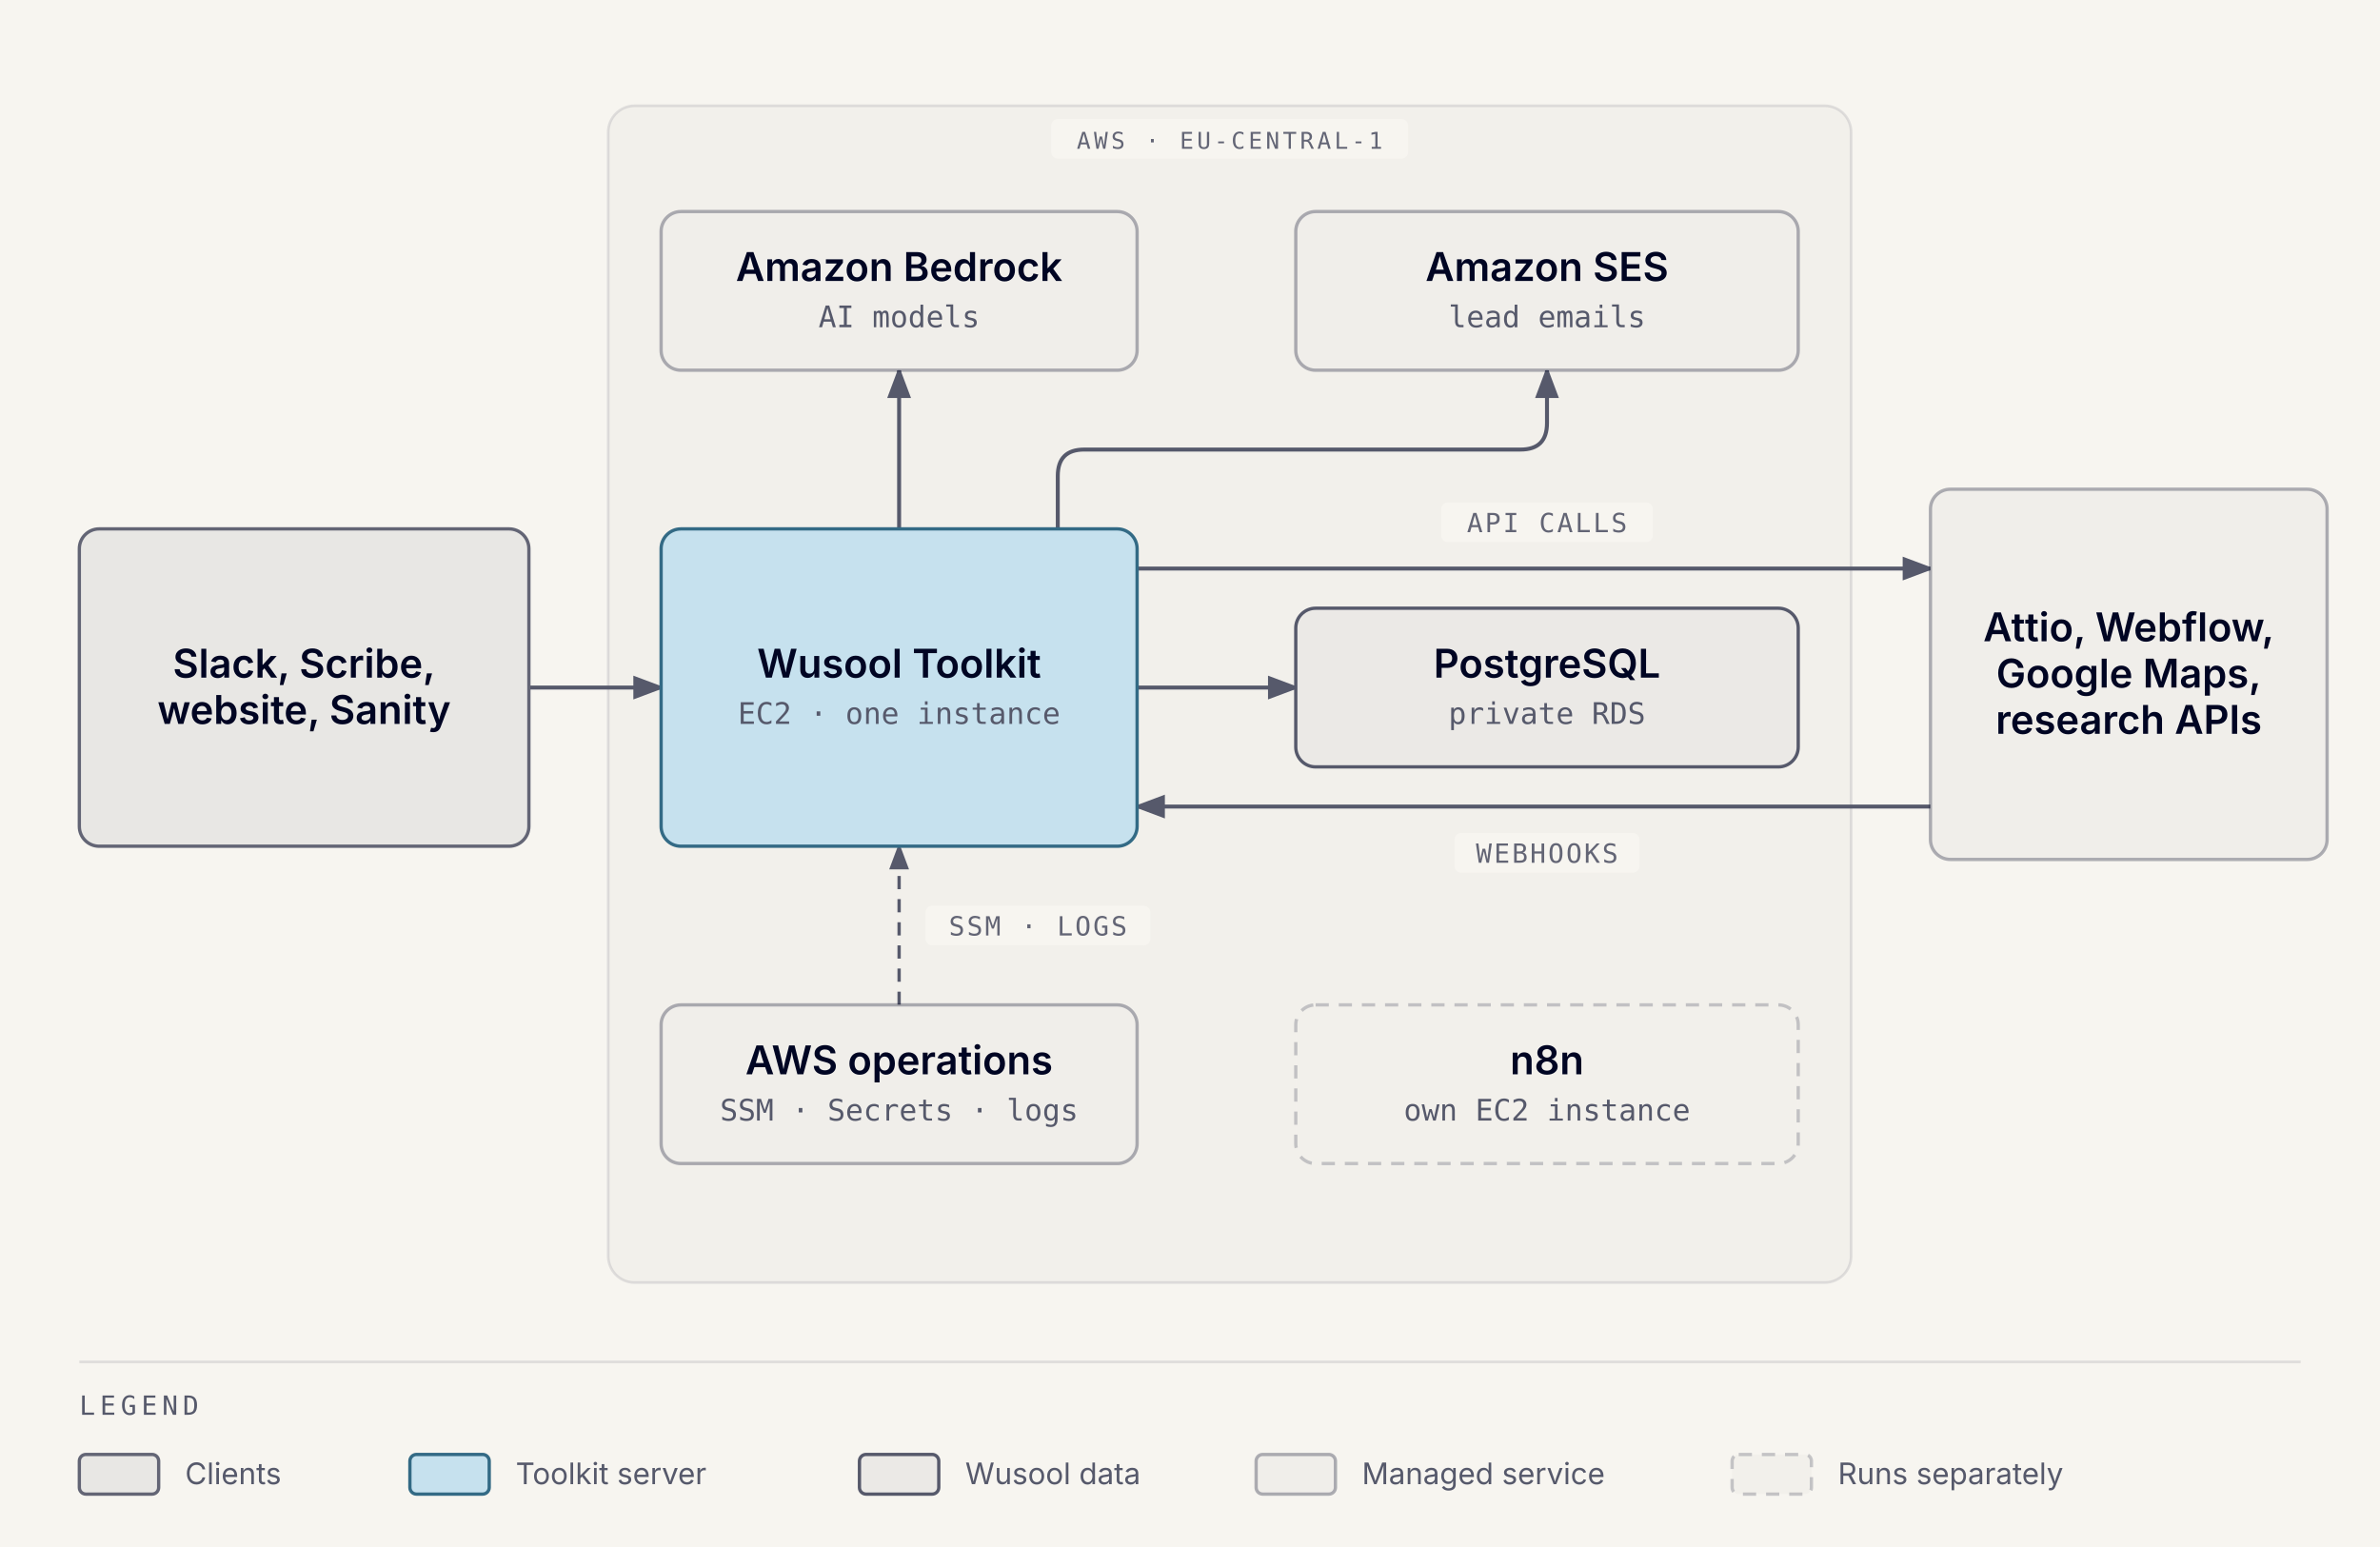
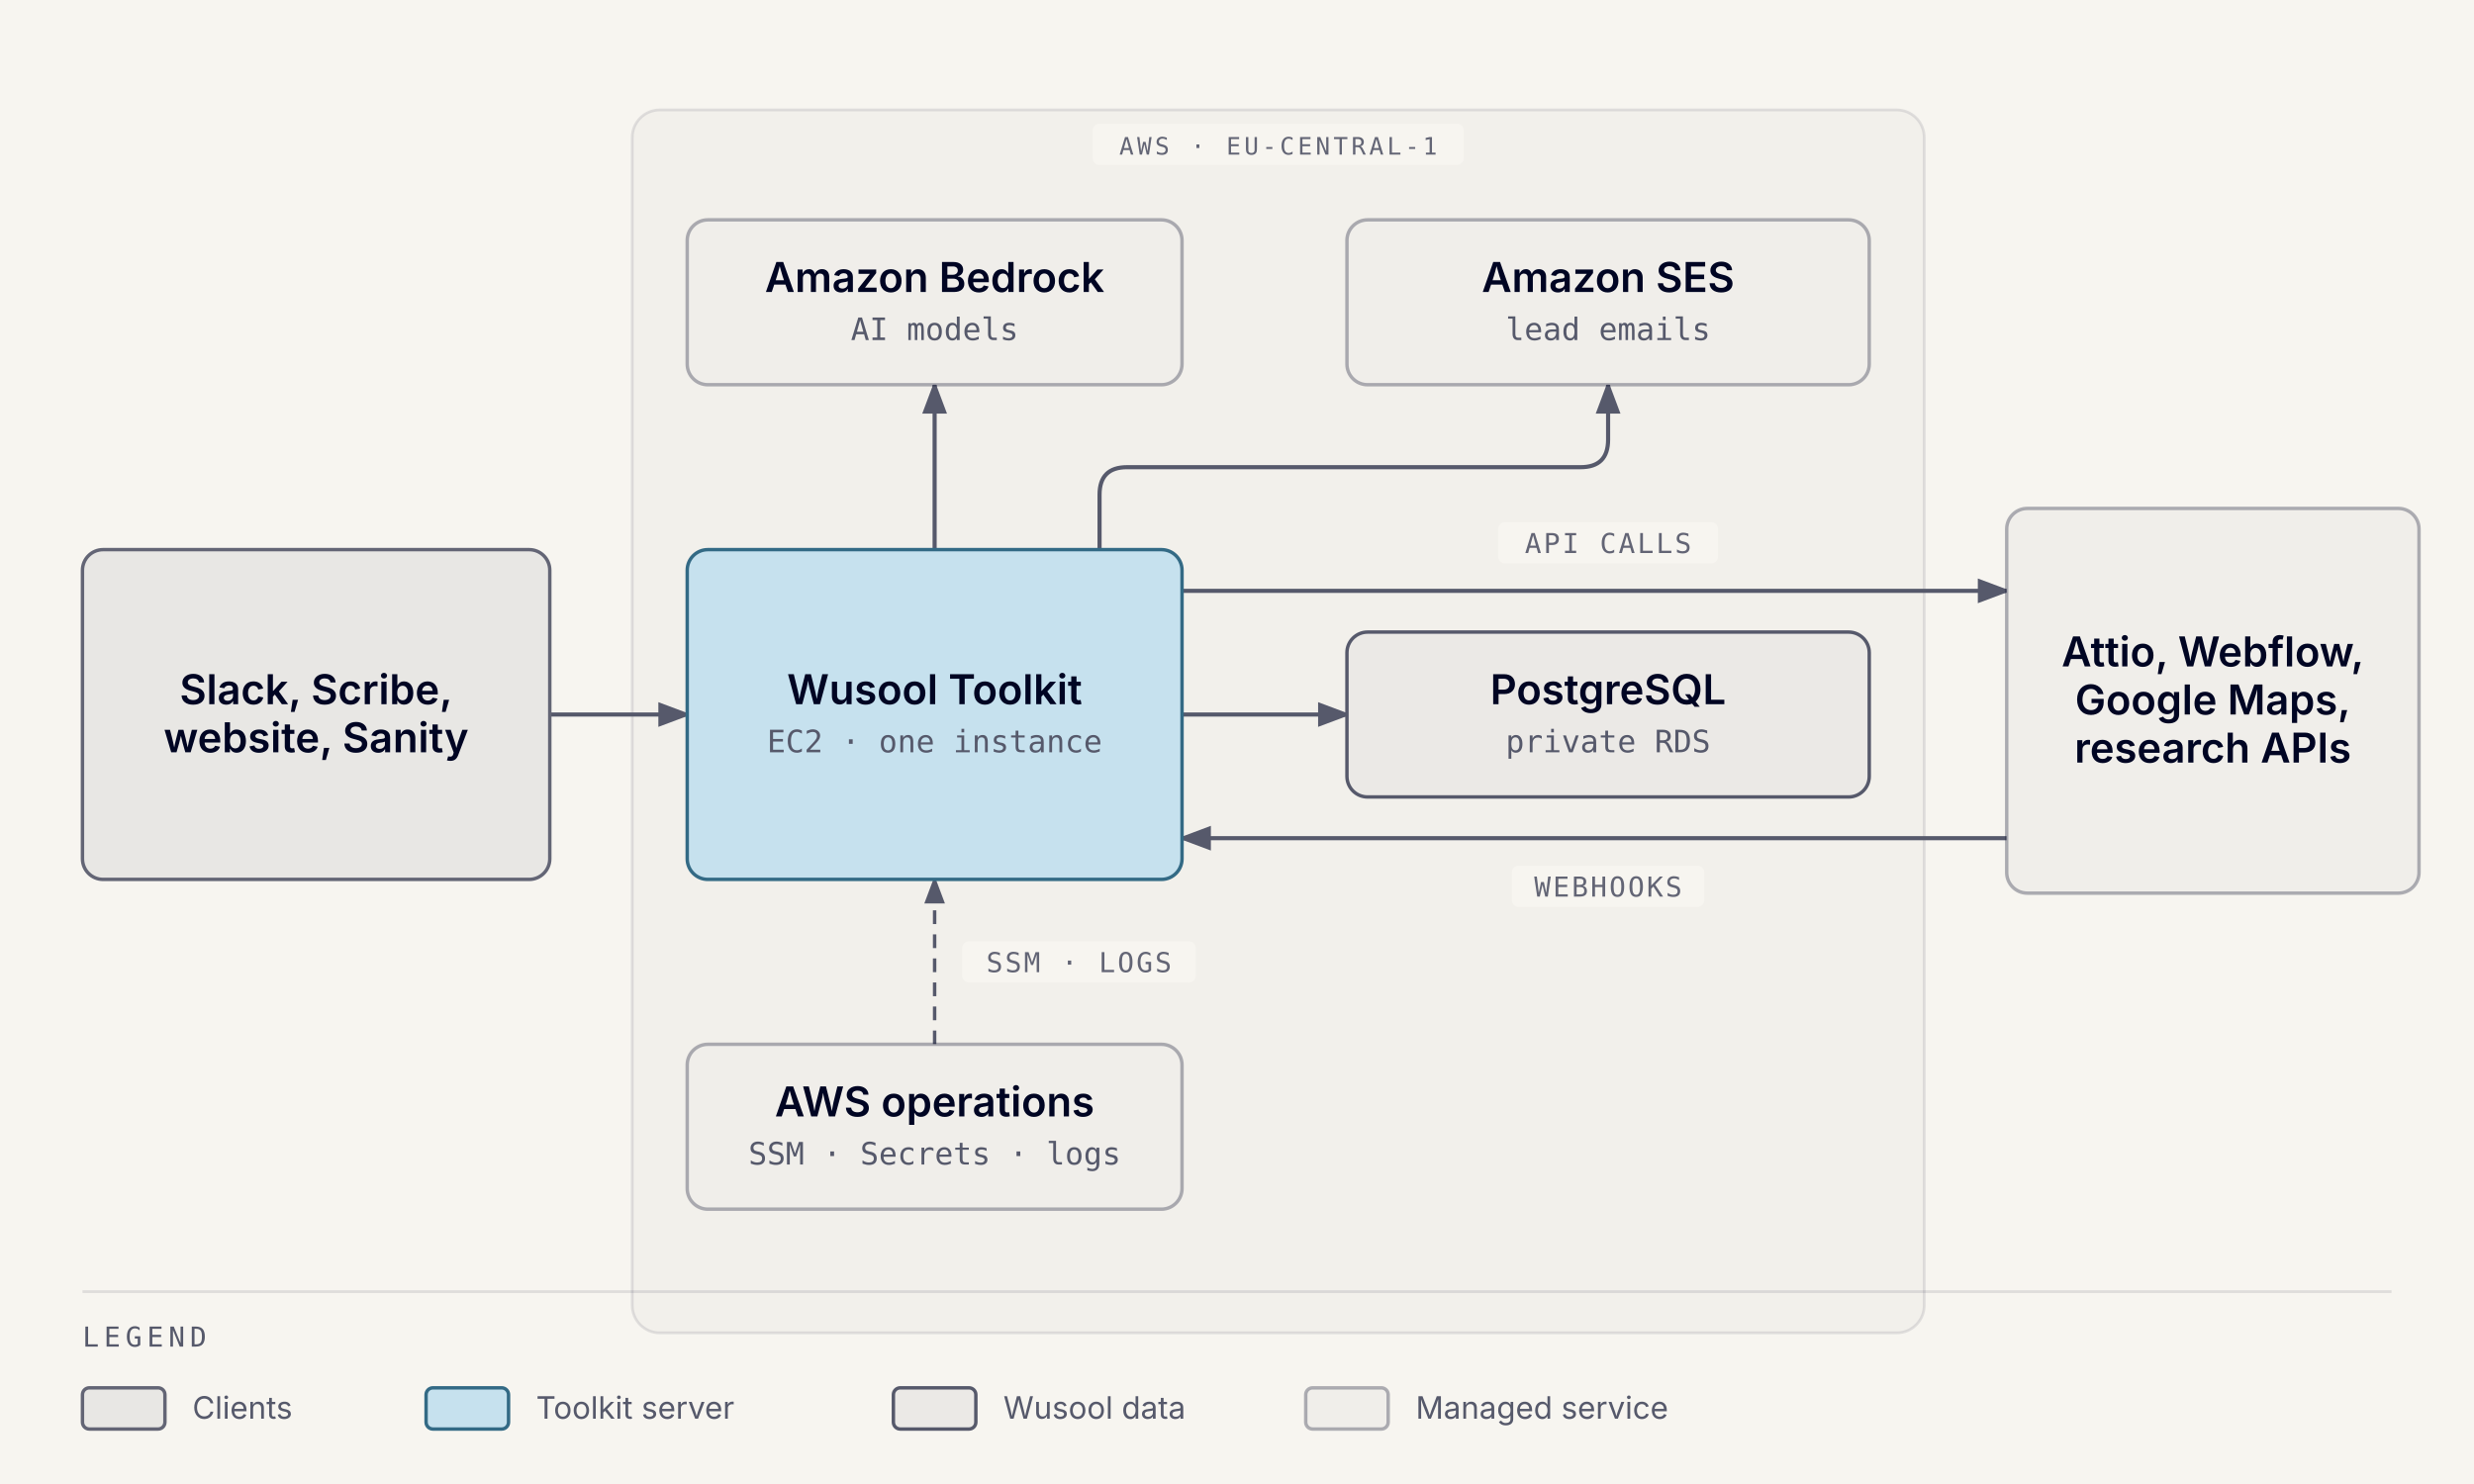
- <svg xmlns="http://www.w3.org/2000/svg" viewBox="0 0 720 468" role="img" aria-labelledby="platform-infrastructure-title platform-infrastructure-desc" id="platform-infrastructure-root">
+ <svg xmlns="http://www.w3.org/2000/svg" viewBox="0 0 720 432" role="img" aria-labelledby="platform-infrastructure-title platform-infrastructure-desc" id="platform-infrastructure-root">
  <defs>
    <style>#platform-infrastructure-root { font-family: 'Inter', system-ui, -apple-system, 'Segoe UI', sans-serif; color: #000523; }
      #platform-infrastructure-root .diagram-container { width: 100%; overflow-x: auto; }
      #platform-infrastructure-root .diagram-container { overflow-x: visible; }</style>
    <marker id="platform-infrastructure-arrow" markerWidth="8" markerHeight="6" refX="7" refY="3" orient="auto">
      <polygon points="0 0, 8 3, 0 6" fill="#56596b" />
    </marker>
    <marker id="platform-infrastructure-arrow-accent" markerWidth="8" markerHeight="6" refX="7" refY="3" orient="auto">
      <polygon points="0 0, 8 3, 0 6" fill="#336a85" />
    </marker>
    <marker id="platform-infrastructure-arrow-link" markerWidth="8" markerHeight="6" refX="7" refY="3" orient="auto">
      <polygon points="0 0, 8 3, 0 6" fill="#336a85" />
    </marker>
  </defs>
  <rect width="100%" height="100%" fill="#f7f5f0" />
  <rect x="184" y="32" width="376" height="356" rx="8" fill="#000523" fill-opacity="0.02" stroke="#000523" stroke-opacity="0.10" stroke-width="0.8" />
  <rect x="318" y="36" width="108" height="12" rx="2" fill="#f7f5f0" />
  <text x="372" y="45" fill="#636575" font-size="7" font-family="'Geist Mono', ui-monospace, Menlo, monospace" text-anchor="middle" letter-spacing="0.14em">AWS · EU-CENTRAL-1</text>
  <line x1="160" y1="208" x2="200" y2="208" stroke="#56596b" stroke-width="1.2" marker-end="url(#platform-infrastructure-arrow)" />
  <line x1="272" y1="160" x2="272" y2="112" stroke="#56596b" stroke-width="1.2" marker-end="url(#platform-infrastructure-arrow)" />
  <path d="M 320 160 L 320 144 Q 320 136 328 136 L 460 136 Q 468 136 468 128 L 468 112" fill="none" stroke="#56596b" stroke-width="1.2" marker-end="url(#platform-infrastructure-arrow)" />
  <line x1="344" y1="208" x2="392" y2="208" stroke="#56596b" stroke-width="1.2" marker-end="url(#platform-infrastructure-arrow)" />
  <line x1="344" y1="172" x2="584" y2="172" stroke="#56596b" stroke-width="1.2" marker-end="url(#platform-infrastructure-arrow)" />
  <path d="M 584 244 L 344 244" fill="none" stroke="#56596b" stroke-width="1.2" marker-end="url(#platform-infrastructure-arrow)" />
  <path d="M 272 304 L 272 256" fill="none" stroke="#56596b" stroke-width="1" stroke-dasharray="4,3" marker-end="url(#platform-infrastructure-arrow)" />
  <rect x="436" y="152" width="64" height="12" rx="2" fill="#f7f5f0" />
  <text x="468" y="161" fill="#636575" font-size="8" font-family="'Geist Mono', ui-monospace, Menlo, monospace" text-anchor="middle" letter-spacing="0.08em">API CALLS</text>
  <rect x="440" y="252" width="56" height="12" rx="2" fill="#f7f5f0" />
  <text x="468" y="261" fill="#636575" font-size="8" font-family="'Geist Mono', ui-monospace, Menlo, monospace" text-anchor="middle" letter-spacing="0.08em">WEBHOOKS</text>
  <rect x="280" y="274" width="68" height="12" rx="2" fill="#f7f5f0" />
  <text x="314" y="283" fill="#636575" font-size="8" font-family="'Geist Mono', ui-monospace, Menlo, monospace" text-anchor="middle" letter-spacing="0.08em">SSM · LOGS</text>
  <rect x="24" y="160" width="136" height="96" rx="6" fill="#f7f5f0" />
  <rect x="24" y="160" width="136" height="96" rx="6" fill="#000523" fill-opacity="0.06" stroke="#636575" stroke-width="1" />
  <text x="92" y="205" fill="#000523" font-size="12" font-weight="600" font-family="'Inter', system-ui, -apple-system, 'Segoe UI', sans-serif" text-anchor="middle">Slack, Scribe,</text>
  <text x="92" y="219" fill="#000523" font-size="12" font-weight="600" font-family="'Inter', system-ui, -apple-system, 'Segoe UI', sans-serif" text-anchor="middle">website, Sanity</text>
  <rect x="200" y="64" width="144" height="48" rx="6" fill="#f7f5f0" />
  <rect x="200" y="64" width="144" height="48" rx="6" fill="#000523" fill-opacity="0.03" stroke="#000523" stroke-opacity="0.30" stroke-width="1" />
  <text x="272" y="85" fill="#000523" font-size="12" font-weight="600" font-family="'Inter', system-ui, -apple-system, 'Segoe UI', sans-serif" text-anchor="middle">Amazon Bedrock</text>
  <text x="272" y="99" fill="#56596b" font-size="9" font-family="'Geist Mono', ui-monospace, Menlo, monospace" text-anchor="middle">AI models</text>
  <rect x="392" y="64" width="152" height="48" rx="6" fill="#f7f5f0" />
  <rect x="392" y="64" width="152" height="48" rx="6" fill="#000523" fill-opacity="0.03" stroke="#000523" stroke-opacity="0.30" stroke-width="1" />
  <text x="468" y="85" fill="#000523" font-size="12" font-weight="600" font-family="'Inter', system-ui, -apple-system, 'Segoe UI', sans-serif" text-anchor="middle">Amazon SES</text>
  <text x="468" y="99" fill="#56596b" font-size="9" font-family="'Geist Mono', ui-monospace, Menlo, monospace" text-anchor="middle">lead emails</text>
  <rect x="200" y="160" width="144" height="96" rx="6" fill="#f7f5f0" />
  <rect x="200" y="160" width="144" height="96" rx="6" fill="#c6e1ee" stroke="#336a85" stroke-width="1" />
  <text x="272" y="205" fill="#000523" font-size="12" font-weight="600" font-family="'Inter', system-ui, -apple-system, 'Segoe UI', sans-serif" text-anchor="middle">Wusool Toolkit</text>
  <text x="272" y="219" fill="#56596b" font-size="9" font-family="'Geist Mono', ui-monospace, Menlo, monospace" text-anchor="middle">EC2 · one instance</text>
  <rect x="392" y="184" width="152" height="48" rx="6" fill="#f7f5f0" />
  <rect x="392" y="184" width="152" height="48" rx="6" fill="#000523" fill-opacity="0.05" stroke="#56596b" stroke-width="1" />
  <text x="468" y="205" fill="#000523" font-size="12" font-weight="600" font-family="'Inter', system-ui, -apple-system, 'Segoe UI', sans-serif" text-anchor="middle">PostgreSQL</text>
  <text x="468" y="219" fill="#56596b" font-size="9" font-family="'Geist Mono', ui-monospace, Menlo, monospace" text-anchor="middle">private RDS</text>
  <rect x="200" y="304" width="144" height="48" rx="6" fill="#f7f5f0" />
  <rect x="200" y="304" width="144" height="48" rx="6" fill="#000523" fill-opacity="0.03" stroke="#000523" stroke-opacity="0.30" stroke-width="1" />
  <text x="272" y="325" fill="#000523" font-size="12" font-weight="600" font-family="'Inter', system-ui, -apple-system, 'Segoe UI', sans-serif" text-anchor="middle">AWS operations</text>
  <text x="272" y="339" fill="#56596b" font-size="9" font-family="'Geist Mono', ui-monospace, Menlo, monospace" text-anchor="middle">SSM · Secrets · logs</text>
-   <rect x="392" y="304" width="152" height="48" rx="6" fill="#f7f5f0" />
-   <rect x="392" y="304" width="152" height="48" rx="6" fill="#000523" fill-opacity="0.02" stroke="#000523" stroke-opacity="0.20" stroke-width="1" stroke-dasharray="4,3" />
-   <text x="468" y="325" fill="#000523" font-size="12" font-weight="600" font-family="'Inter', system-ui, -apple-system, 'Segoe UI', sans-serif" text-anchor="middle">n8n</text>
-   <text x="468" y="339" fill="#56596b" font-size="9" font-family="'Geist Mono', ui-monospace, Menlo, monospace" text-anchor="middle">own EC2 instance</text>
  <rect x="584" y="148" width="120" height="112" rx="6" fill="#f7f5f0" />
  <rect x="584" y="148" width="120" height="112" rx="6" fill="#000523" fill-opacity="0.03" stroke="#000523" stroke-opacity="0.30" stroke-width="1" />
  <text x="644" y="194" fill="#000523" font-size="12" font-weight="600" font-family="'Inter', system-ui, -apple-system, 'Segoe UI', sans-serif" text-anchor="middle">Attio, Webflow,</text>
  <text x="644" y="208" fill="#000523" font-size="12" font-weight="600" font-family="'Inter', system-ui, -apple-system, 'Segoe UI', sans-serif" text-anchor="middle">Google Maps,</text>
  <text x="644" y="222" fill="#000523" font-size="12" font-weight="600" font-family="'Inter', system-ui, -apple-system, 'Segoe UI', sans-serif" text-anchor="middle">research APIs</text>
-   <line x1="24" y1="412" x2="696" y2="412" stroke="#000523" stroke-opacity="0.10" stroke-width="0.8" />
-   <text x="24" y="428" fill="#56596b" font-size="8" font-family="'Geist Mono', ui-monospace, Menlo, monospace" letter-spacing="0.18em">LEGEND</text>
-   <rect x="24" y="440" width="24" height="12" rx="2" fill="#000523" fill-opacity="0.06" stroke="#636575" stroke-width="1" />
-   <text x="56" y="449" fill="#56596b" font-size="9" font-family="'Inter', system-ui, -apple-system, 'Segoe UI', sans-serif">Clients</text>
-   <rect x="124" y="440" width="24" height="12" rx="2" fill="#c6e1ee" stroke="#336a85" stroke-width="1" />
-   <text x="156" y="449" fill="#56596b" font-size="9" font-family="'Inter', system-ui, -apple-system, 'Segoe UI', sans-serif">Toolkit server</text>
-   <rect x="260" y="440" width="24" height="12" rx="2" fill="#000523" fill-opacity="0.05" stroke="#56596b" stroke-width="1" />
-   <text x="292" y="449" fill="#56596b" font-size="9" font-family="'Inter', system-ui, -apple-system, 'Segoe UI', sans-serif">Wusool data</text>
-   <rect x="380" y="440" width="24" height="12" rx="2" fill="#000523" fill-opacity="0.03" stroke="#000523" stroke-opacity="0.30" stroke-width="1" />
-   <text x="412" y="449" fill="#56596b" font-size="9" font-family="'Inter', system-ui, -apple-system, 'Segoe UI', sans-serif">Managed service</text>
-   <rect x="524" y="440" width="24" height="12" rx="2" fill="#000523" fill-opacity="0.02" stroke="#000523" stroke-opacity="0.20" stroke-width="1" stroke-dasharray="4,3" />
-   <text x="556" y="449" fill="#56596b" font-size="9" font-family="'Inter', system-ui, -apple-system, 'Segoe UI', sans-serif">Runs separately</text>
+   <line x1="24" y1="376" x2="696" y2="376" stroke="#000523" stroke-opacity="0.10" stroke-width="0.8" />
+   <text x="24" y="392" fill="#56596b" font-size="8" font-family="'Geist Mono', ui-monospace, Menlo, monospace" letter-spacing="0.18em">LEGEND</text>
+   <rect x="24" y="404" width="24" height="12" rx="2" fill="#000523" fill-opacity="0.06" stroke="#636575" stroke-width="1" />
+   <text x="56" y="413" fill="#56596b" font-size="9" font-family="'Inter', system-ui, -apple-system, 'Segoe UI', sans-serif">Clients</text>
+   <rect x="124" y="404" width="24" height="12" rx="2" fill="#c6e1ee" stroke="#336a85" stroke-width="1" />
+   <text x="156" y="413" fill="#56596b" font-size="9" font-family="'Inter', system-ui, -apple-system, 'Segoe UI', sans-serif">Toolkit server</text>
+   <rect x="260" y="404" width="24" height="12" rx="2" fill="#000523" fill-opacity="0.05" stroke="#56596b" stroke-width="1" />
+   <text x="292" y="413" fill="#56596b" font-size="9" font-family="'Inter', system-ui, -apple-system, 'Segoe UI', sans-serif">Wusool data</text>
+   <rect x="380" y="404" width="24" height="12" rx="2" fill="#000523" fill-opacity="0.03" stroke="#000523" stroke-opacity="0.30" stroke-width="1" />
+   <text x="412" y="413" fill="#56596b" font-size="9" font-family="'Inter', system-ui, -apple-system, 'Segoe UI', sans-serif">Managed service</text>
</svg>
